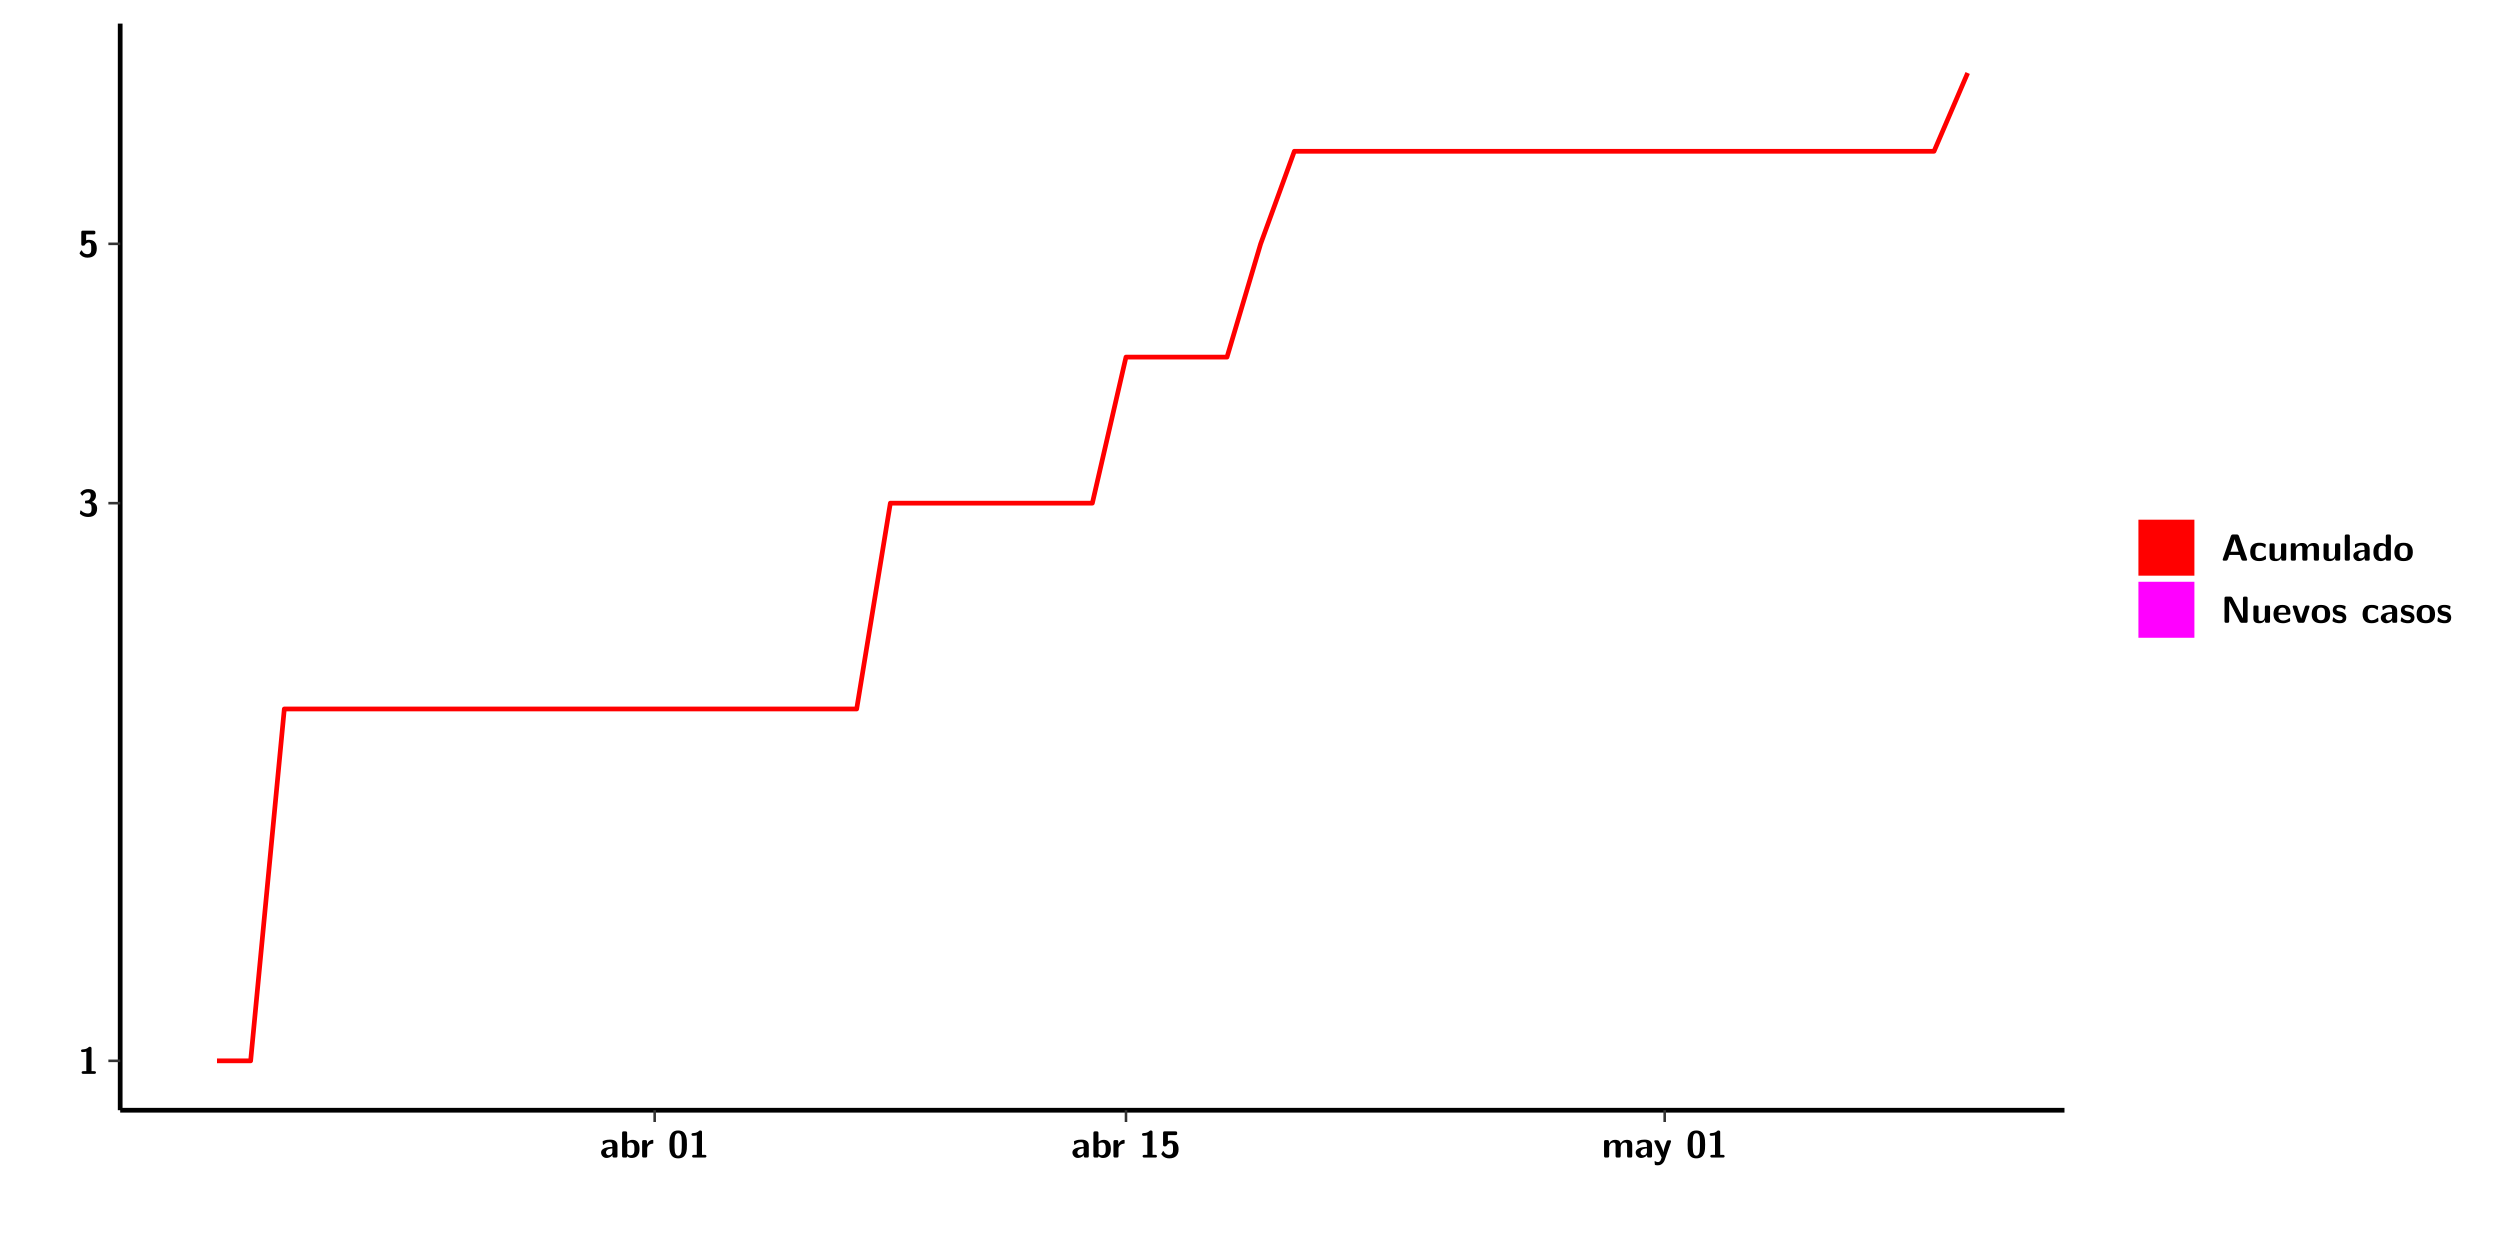
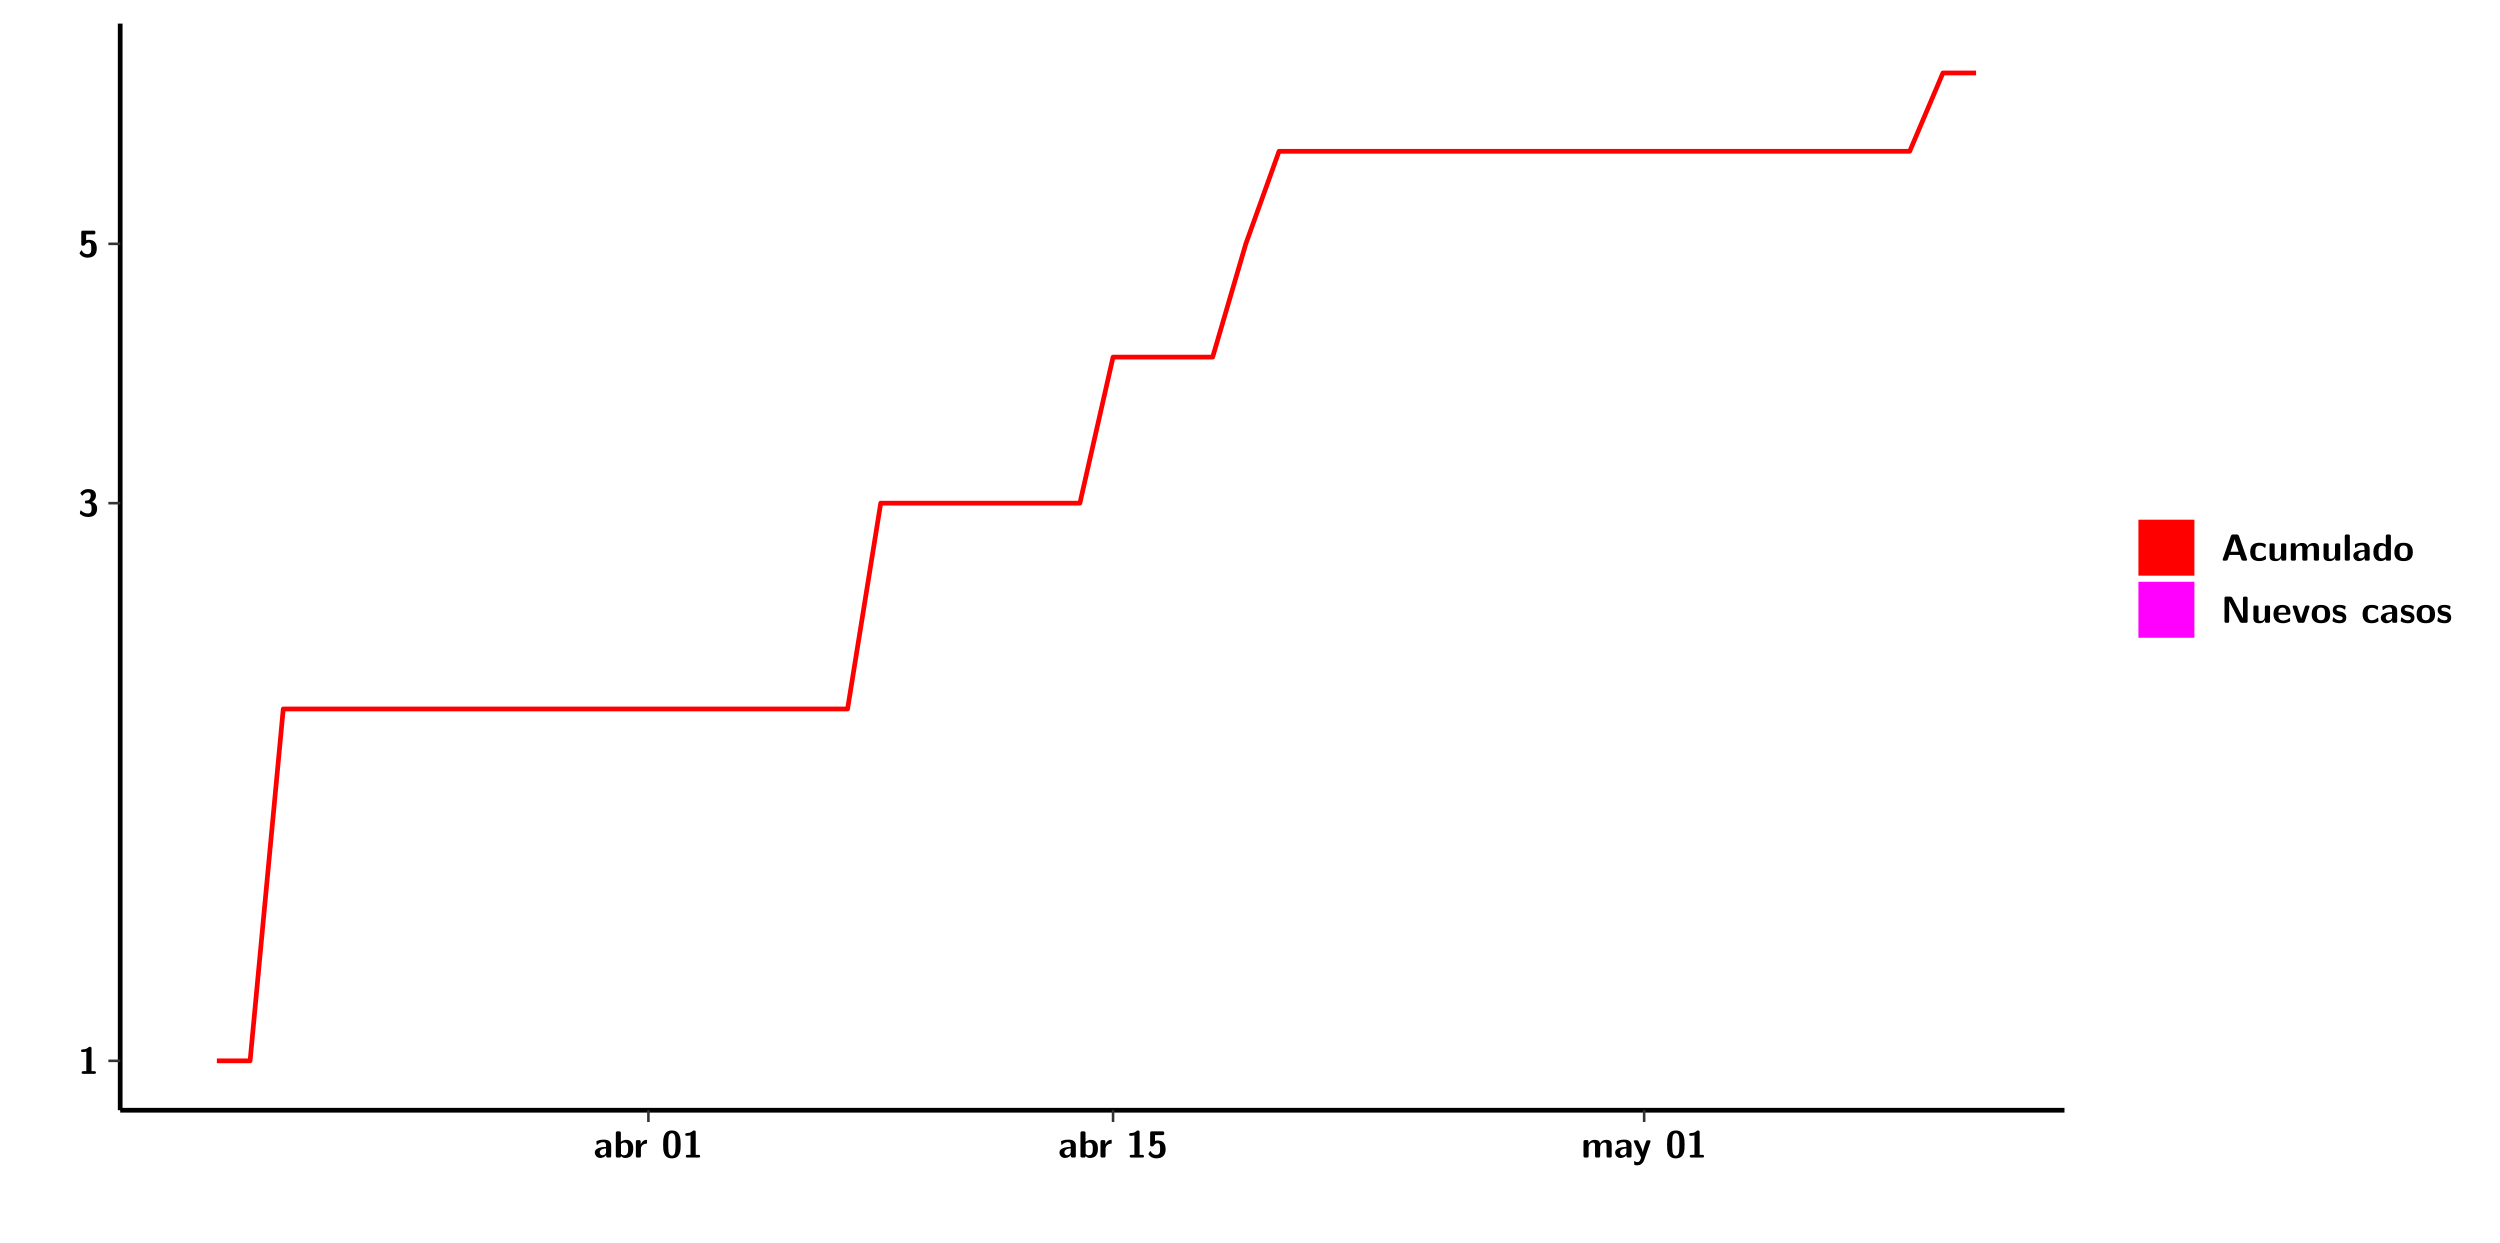
<svg xmlns="http://www.w3.org/2000/svg" xmlns:xlink="http://www.w3.org/1999/xlink" width="579.653pt" height="288pt" viewBox="0 0 579.653 288" version="1.1">
  <defs>
    <g>
      <symbol overflow="visible" id="glyph0-0">
        <path style="stroke:none;" d="" />
      </symbol>
      <symbol overflow="visible" id="glyph0-1">
        <path style="stroke:none;" d="M 3.109 -5.859 C 3.109 -6.016 3.109 -6.281 2.719 -6.281 C 2.547 -6.281 2.516 -6.266 2.406 -6.156 C 2.25 -6.016 1.922 -5.688 1.047 -5.672 C 0.891 -5.672 0.672 -5.609 0.672 -5.359 C 0.672 -5.047 0.969 -5.047 1.094 -5.047 C 1.344 -5.047 1.656 -5.078 1.906 -5.156 L 1.906 -0.625 L 1.234 -0.625 C 1.109 -0.625 0.812 -0.625 0.812 -0.312 C 0.812 0 1.109 0 1.234 0 L 3.719 0 C 3.828 0 4.141 0 4.141 -0.312 C 4.141 -0.625 3.828 -0.625 3.719 -0.625 L 3.109 -0.625 Z M 3.109 -5.859 " />
      </symbol>
      <symbol overflow="visible" id="glyph0-2">
        <path style="stroke:none;" d="M 0.844 -4.859 C 0.906 -4.766 0.953 -4.766 0.969 -4.766 C 1.031 -4.766 1.047 -4.797 1.094 -4.859 C 1.547 -5.5 2.172 -5.5 2.281 -5.5 C 2.844 -5.5 2.922 -5.203 2.922 -4.781 C 2.922 -4.656 2.922 -4.234 2.641 -3.906 C 2.438 -3.656 2.219 -3.641 1.953 -3.625 C 1.859 -3.609 1.688 -3.609 1.672 -3.578 C 1.609 -3.562 1.609 -3.5 1.609 -3.359 L 1.609 -3.203 C 1.609 -2.984 1.609 -2.969 1.844 -2.969 L 2.219 -2.969 C 3.031 -2.969 3.125 -2.469 3.125 -1.797 C 3.125 -1.203 3.062 -0.625 2.266 -0.625 C 1.984 -0.625 1.328 -0.688 0.75 -1.25 C 0.672 -1.328 0.656 -1.328 0.625 -1.328 C 0.531 -1.328 0.516 -1.25 0.516 -1.234 C 0.516 -1.234 0.406 -0.672 0.406 -0.625 C 0.406 -0.516 1.156 0.188 2.312 0.188 C 3.812 0.188 4.406 -0.609 4.406 -1.781 C 4.406 -2.562 3.984 -3.109 3.203 -3.297 C 3.906 -3.688 4.141 -4.266 4.141 -4.766 C 4.141 -6.156 2.891 -6.281 2.328 -6.281 C 1.125 -6.281 0.531 -5.422 0.531 -5.344 C 0.531 -5.297 0.594 -5.219 0.594 -5.219 Z M 0.844 -4.859 " />
      </symbol>
      <symbol overflow="visible" id="glyph0-3">
        <path style="stroke:none;" d="M 1.859 -5.203 L 3.578 -5.203 C 4 -5.203 4 -5.406 4 -5.641 C 4 -5.875 4 -6.078 3.578 -6.078 L 1.141 -6.078 C 0.875 -6.078 0.734 -6.031 0.734 -5.688 L 0.734 -3 C 0.734 -2.609 0.922 -2.594 1.172 -2.594 C 1.391 -2.594 1.469 -2.594 1.594 -2.812 C 1.812 -3.141 2.109 -3.328 2.469 -3.328 C 3.047 -3.328 3.047 -2.656 3.047 -1.969 C 3.047 -1.297 3.047 -0.625 2.125 -0.625 C 1.844 -0.625 1.25 -0.703 0.906 -1.406 C 0.875 -1.453 0.844 -1.5 0.781 -1.5 C 0.719 -1.5 0.703 -1.469 0.656 -1.391 C 0.531 -1.188 0.328 -0.891 0.328 -0.828 C 0.328 -0.75 0.891 0.188 2.141 0.188 C 3.562 0.188 4.328 -0.516 4.328 -1.938 C 4.328 -3.094 3.844 -3.953 2.5 -3.953 C 2.281 -3.953 2.078 -3.922 1.859 -3.844 Z M 1.859 -5.203 " />
      </symbol>
      <symbol overflow="visible" id="glyph0-4">
        <path style="stroke:none;" d="M 4.062 -2.766 C 4.062 -4.156 2.734 -4.156 2.297 -4.156 C 1.891 -4.156 1.453 -4.125 0.859 -3.891 C 0.672 -3.797 0.625 -3.781 0.625 -3.688 C 0.625 -3.625 0.688 -3.109 0.688 -3.047 C 0.703 -2.984 0.75 -2.938 0.812 -2.938 C 0.844 -2.938 0.875 -2.969 0.906 -3 C 1.281 -3.391 1.719 -3.578 2.266 -3.578 C 2.734 -3.578 2.875 -3.297 2.875 -2.781 L 2.875 -2.469 C 2.562 -2.469 0.266 -2.453 0.266 -1.172 C 0.266 -0.547 0.766 0.094 1.531 0.094 C 1.828 0.094 2.484 0.016 2.906 -0.594 L 2.906 -0.422 C 2.906 -0.141 2.969 0 3.328 0 L 3.641 0 C 3.984 0 4.062 -0.109 4.062 -0.422 Z M 2.875 -1.344 C 2.875 -0.531 2.047 -0.531 2.016 -0.531 C 1.641 -0.531 1.406 -0.844 1.406 -1.188 C 1.406 -2.047 2.625 -2.109 2.875 -2.109 Z M 2.875 -1.344 " />
      </symbol>
      <symbol overflow="visible" id="glyph0-5">
        <path style="stroke:none;" d="M 1.703 -5.656 C 1.703 -5.938 1.641 -6.078 1.281 -6.078 L 0.953 -6.078 C 0.641 -6.078 0.531 -5.984 0.531 -5.656 L 0.531 -0.422 C 0.531 -0.109 0.625 0 0.953 0 L 1.312 0 C 1.453 0 1.719 0 1.734 -0.344 C 2.125 0.094 2.578 0.094 2.719 0.094 C 4.578 0.094 4.578 -1.594 4.578 -2.031 C 4.578 -2.453 4.578 -4.109 2.938 -4.109 C 2.219 -4.109 1.781 -3.703 1.703 -3.625 Z M 1.734 -3.172 C 1.844 -3.281 2.109 -3.484 2.5 -3.484 C 3.391 -3.484 3.391 -2.672 3.391 -2.016 C 3.391 -1.375 3.391 -0.531 2.406 -0.531 C 2.047 -0.531 1.828 -0.75 1.734 -0.875 Z M 1.734 -3.172 " />
      </symbol>
      <symbol overflow="visible" id="glyph0-6">
        <path style="stroke:none;" d="M 1.703 -2.016 C 1.703 -2.844 2.391 -3.188 2.938 -3.219 C 3.109 -3.234 3.125 -3.234 3.125 -3.469 L 3.125 -3.875 C 3.125 -4.047 3.125 -4.109 2.969 -4.109 C 2.719 -4.109 2.078 -4.031 1.672 -3.078 L 1.656 -3.078 L 1.656 -3.641 C 1.656 -3.922 1.594 -4.062 1.234 -4.062 L 0.953 -4.062 C 0.641 -4.062 0.531 -3.969 0.531 -3.641 L 0.531 -0.422 C 0.531 -0.109 0.625 0 0.953 0 L 1.281 0 C 1.609 0 1.703 -0.109 1.703 -0.422 Z M 1.703 -2.016 " />
      </symbol>
      <symbol overflow="visible" id="glyph0-7">
        <path style="stroke:none;" d="M 4.438 -3 C 4.438 -4.203 4.438 -6.281 2.406 -6.281 C 0.375 -6.281 0.375 -4.219 0.375 -3 C 0.375 -1.812 0.375 0.188 2.406 0.188 C 4.438 0.188 4.438 -1.781 4.438 -3 Z M 2.406 -0.438 C 1.75 -0.438 1.656 -1.25 1.625 -1.484 C 1.562 -1.953 1.562 -2.766 1.562 -3.125 C 1.562 -3.641 1.562 -4.203 1.625 -4.641 C 1.641 -4.875 1.734 -5.641 2.406 -5.641 C 3.047 -5.641 3.156 -4.906 3.188 -4.734 C 3.25 -4.281 3.25 -3.594 3.25 -3.125 C 3.25 -2.625 3.25 -1.953 3.188 -1.469 C 3.156 -1.234 3.062 -0.438 2.406 -0.438 Z M 2.406 -0.438 " />
      </symbol>
      <symbol overflow="visible" id="glyph0-8">
        <path style="stroke:none;" d="M 7.062 -2.844 C 7.062 -3.75 6.672 -4.109 5.781 -4.109 C 5.156 -4.109 4.688 -3.828 4.359 -3.25 C 4.219 -4.078 3.484 -4.109 3.109 -4.109 C 2.938 -4.109 2.578 -4.109 2.188 -3.828 C 1.906 -3.625 1.734 -3.344 1.672 -3.203 L 1.672 -3.641 C 1.672 -3.922 1.609 -4.062 1.25 -4.062 L 0.953 -4.062 C 0.625 -4.062 0.531 -3.969 0.531 -3.641 L 0.531 -0.422 C 0.531 -0.109 0.625 0 0.953 0 L 1.297 0 C 1.625 0 1.719 -0.109 1.719 -0.422 L 1.719 -2.359 C 1.719 -3.141 2.25 -3.484 2.688 -3.484 C 3.109 -3.484 3.203 -3.297 3.203 -2.828 L 3.203 -0.422 C 3.203 -0.109 3.297 0 3.625 0 L 3.969 0 C 4.297 0 4.391 -0.109 4.391 -0.422 L 4.391 -2.359 C 4.391 -3.141 4.922 -3.484 5.359 -3.484 C 5.781 -3.484 5.875 -3.297 5.875 -2.828 L 5.875 -0.422 C 5.875 -0.109 5.969 0 6.297 0 L 6.641 0 C 6.984 0 7.062 -0.109 7.062 -0.422 Z M 7.062 -2.844 " />
      </symbol>
      <symbol overflow="visible" id="glyph0-9">
        <path style="stroke:none;" d="M 4.109 -3.609 C 4.141 -3.719 4.141 -3.734 4.141 -3.781 C 4.141 -4.016 3.906 -4.016 3.797 -4.016 L 3.609 -4.016 C 3.469 -4.016 3.266 -4.016 3.141 -3.812 C 3.109 -3.766 2.406 -1.828 2.359 -1.25 L 2.344 -1.25 C 2.312 -1.672 1.953 -2.484 1.562 -3.328 C 1.328 -3.891 1.266 -4.016 0.828 -4.016 L 0.594 -4.016 C 0.469 -4.016 0.25 -4.016 0.25 -3.781 C 0.25 -3.75 0.281 -3.688 0.297 -3.641 L 1.953 0 C 1.891 0.188 1.859 0.281 1.828 0.375 C 1.734 0.656 1.578 1.047 1.109 1.047 C 0.812 1.047 0.609 0.922 0.516 0.875 C 0.469 0.844 0.453 0.828 0.422 0.828 C 0.391 0.828 0.312 0.859 0.312 0.969 C 0.312 1.031 0.375 1.641 0.391 1.672 C 0.469 1.781 0.953 1.797 1.094 1.797 C 2.172 1.797 2.609 0.766 2.672 0.547 Z M 4.109 -3.609 " />
      </symbol>
      <symbol overflow="visible" id="glyph0-10">
        <path style="stroke:none;" d="M 4.156 -5.703 C 4.031 -6.078 3.766 -6.078 3.594 -6.078 L 2.828 -6.078 C 2.641 -6.078 2.391 -6.078 2.266 -5.703 L 0.406 -0.406 C 0.375 -0.297 0.375 -0.281 0.375 -0.234 C 0.375 0 0.594 0 0.703 0 L 1.031 0 C 1.188 0 1.453 0 1.578 -0.344 L 1.922 -1.328 L 4.344 -1.328 L 4.641 -0.484 C 4.75 -0.172 4.812 0 5.234 0 L 5.703 0 C 5.828 0 6.047 0 6.047 -0.234 C 6.047 -0.281 6.047 -0.297 6 -0.406 Z M 2.812 -3.938 C 2.938 -4.328 3.062 -4.656 3.125 -4.969 L 3.141 -4.969 C 3.188 -4.766 3.188 -4.75 3.25 -4.547 L 4.078 -2.078 L 2.188 -2.078 Z M 2.812 -3.938 " />
      </symbol>
      <symbol overflow="visible" id="glyph0-11">
        <path style="stroke:none;" d="M 4 -0.438 C 4 -0.531 3.969 -0.938 3.953 -1.047 C 3.953 -1.078 3.938 -1.172 3.844 -1.172 C 3.812 -1.172 3.797 -1.172 3.703 -1.078 C 3.562 -0.953 3.141 -0.594 2.422 -0.594 C 1.516 -0.594 1.516 -1.469 1.516 -2.031 C 1.516 -2.75 1.562 -3.484 2.453 -3.484 C 3.031 -3.484 3.266 -3.344 3.578 -3.078 C 3.688 -2.984 3.703 -2.984 3.734 -2.984 C 3.828 -2.984 3.844 -3.062 3.844 -3.094 C 3.859 -3.172 3.953 -3.656 3.953 -3.703 C 3.953 -3.781 3.891 -3.812 3.75 -3.891 C 3.328 -4.078 3.062 -4.156 2.453 -4.156 C 1.141 -4.156 0.328 -3.547 0.328 -2.016 C 0.328 -0.562 1.078 0.094 2.406 0.094 C 2.641 0.094 3.172 0.094 3.75 -0.203 C 4 -0.344 4 -0.344 4 -0.438 Z M 4 -0.438 " />
      </symbol>
      <symbol overflow="visible" id="glyph0-12">
        <path style="stroke:none;" d="M 4.391 -3.594 C 4.391 -3.875 4.328 -4.016 3.969 -4.016 L 3.609 -4.016 C 3.281 -4.016 3.188 -3.906 3.188 -3.594 L 3.188 -1.516 C 3.188 -0.938 2.891 -0.438 2.266 -0.438 C 1.766 -0.438 1.719 -0.562 1.719 -1.031 L 1.719 -3.594 C 1.719 -3.875 1.656 -4.016 1.297 -4.016 L 0.953 -4.016 C 0.625 -4.016 0.531 -3.922 0.531 -3.594 L 0.531 -1.109 C 0.531 -0.172 1.031 0.094 1.953 0.094 C 2.188 0.094 2.812 0.094 3.219 -0.656 L 3.219 -0.422 C 3.219 -0.141 3.281 0 3.641 0 L 3.969 0 C 4.297 0 4.391 -0.109 4.391 -0.422 Z M 4.391 -3.594 " />
      </symbol>
      <symbol overflow="visible" id="glyph0-13">
        <path style="stroke:none;" d="M 1.703 -5.656 C 1.703 -5.938 1.641 -6.078 1.281 -6.078 L 0.953 -6.078 C 0.641 -6.078 0.531 -5.984 0.531 -5.656 L 0.531 -0.422 C 0.531 -0.109 0.625 0 0.953 0 L 1.281 0 C 1.609 0 1.703 -0.109 1.703 -0.422 Z M 1.703 -5.656 " />
      </symbol>
      <symbol overflow="visible" id="glyph0-14">
        <path style="stroke:none;" d="M 4.375 -5.656 C 4.375 -5.938 4.312 -6.078 3.953 -6.078 L 3.625 -6.078 C 3.297 -6.078 3.203 -5.969 3.203 -5.656 L 3.203 -3.672 C 2.812 -4.047 2.375 -4.109 2.109 -4.109 C 0.328 -4.109 0.328 -2.422 0.328 -2 C 0.328 -1.594 0.328 0.094 2.062 0.094 C 2.422 0.094 2.812 -0.016 3.188 -0.406 C 3.188 -0.094 3.297 0 3.609 0 L 3.953 0 C 4.281 0 4.375 -0.109 4.375 -0.422 Z M 3.188 -1.094 C 3.188 -0.953 3.188 -0.875 2.922 -0.688 C 2.703 -0.547 2.5 -0.531 2.406 -0.531 C 1.516 -0.531 1.516 -1.344 1.516 -2 C 1.516 -2.656 1.516 -3.484 2.5 -3.484 C 2.75 -3.484 2.984 -3.391 3.188 -3.203 Z M 3.188 -1.094 " />
      </symbol>
      <symbol overflow="visible" id="glyph0-15">
        <path style="stroke:none;" d="M 4.547 -1.969 C 4.547 -3.406 3.844 -4.156 2.406 -4.156 C 0.953 -4.156 0.266 -3.391 0.266 -1.969 C 0.266 -0.547 1.031 0.094 2.406 0.094 C 3.781 0.094 4.547 -0.531 4.547 -1.969 Z M 2.406 -0.594 C 1.469 -0.594 1.469 -1.375 1.469 -2.078 C 1.469 -2.75 1.469 -3.531 2.406 -3.531 C 3.344 -3.531 3.344 -2.766 3.344 -2.078 C 3.344 -1.391 3.344 -0.594 2.406 -0.594 Z M 2.406 -0.594 " />
      </symbol>
      <symbol overflow="visible" id="glyph0-16">
        <path style="stroke:none;" d="M 2.656 -5.734 C 2.469 -6.078 2.203 -6.078 2.031 -6.078 L 1.219 -6.078 C 0.906 -6.078 0.797 -5.984 0.797 -5.656 L 0.797 -0.422 C 0.797 -0.109 0.891 0 1.219 0 L 1.453 0 C 1.781 0 1.875 -0.109 1.875 -0.422 L 1.875 -5.016 L 1.891 -5.016 L 4.297 -0.344 C 4.484 0 4.75 0 4.922 0 L 5.734 0 C 6.062 0 6.156 -0.109 6.156 -0.422 L 6.156 -5.656 C 6.156 -5.938 6.094 -6.078 5.734 -6.078 L 5.5 -6.078 C 5.156 -6.078 5.078 -5.969 5.078 -5.656 L 5.078 -1.062 L 5.062 -1.062 Z M 2.656 -5.734 " />
      </symbol>
      <symbol overflow="visible" id="glyph0-17">
        <path style="stroke:none;" d="M 3.781 -1.875 C 3.984 -1.875 4.203 -1.891 4.203 -2.281 C 4.203 -3.406 3.672 -4.156 2.359 -4.156 C 0.969 -4.156 0.266 -3.375 0.266 -2.047 C 0.266 -0.609 1.109 0.094 2.484 0.094 C 2.812 0.094 3.312 0.047 3.891 -0.234 C 4.078 -0.328 4.141 -0.359 4.141 -0.469 C 4.141 -0.531 4.125 -0.781 4.109 -0.844 C 4.078 -1.125 4.062 -1.125 3.984 -1.125 C 3.953 -1.125 3.938 -1.125 3.844 -1.047 C 3.328 -0.594 2.797 -0.531 2.516 -0.531 C 1.531 -0.531 1.422 -1.312 1.391 -1.875 Z M 1.406 -2.344 C 1.422 -2.875 1.609 -3.531 2.359 -3.531 C 3.062 -3.531 3.203 -3.031 3.219 -2.344 Z M 1.406 -2.344 " />
      </symbol>
      <symbol overflow="visible" id="glyph0-18">
        <path style="stroke:none;" d="M 4.109 -3.609 C 4.141 -3.719 4.141 -3.75 4.141 -3.766 C 4.141 -4.016 3.922 -4.016 3.797 -4.016 L 3.609 -4.016 C 3.25 -4.016 3.141 -3.891 3.062 -3.641 L 2.203 -0.984 L 1.328 -3.641 C 1.266 -3.828 1.203 -4.016 0.781 -4.016 L 0.578 -4.016 C 0.453 -4.016 0.234 -4.016 0.234 -3.766 C 0.234 -3.75 0.234 -3.719 0.266 -3.609 L 1.312 -0.375 C 1.438 0 1.703 0 1.859 0 L 2.5 0 C 2.672 0 2.938 0 3.062 -0.375 Z M 4.109 -3.609 " />
      </symbol>
      <symbol overflow="visible" id="glyph0-19">
        <path style="stroke:none;" d="M 3.469 -1.234 C 3.469 -1.734 3.203 -2.031 3.047 -2.172 C 2.703 -2.484 2.391 -2.547 2.031 -2.609 C 1.547 -2.703 1.188 -2.766 1.188 -3.109 C 1.188 -3.469 1.484 -3.547 1.828 -3.547 C 2.406 -3.547 2.719 -3.328 2.953 -3.125 C 3.047 -3.047 3.062 -3.047 3.094 -3.047 C 3.188 -3.047 3.203 -3.125 3.203 -3.156 C 3.219 -3.219 3.312 -3.719 3.312 -3.766 C 3.312 -3.906 2.844 -4.031 2.75 -4.062 C 2.406 -4.156 2.125 -4.156 1.891 -4.156 C 1.5 -4.156 0.328 -4.156 0.328 -2.906 C 0.328 -2.484 0.516 -2.219 0.75 -2 C 1.062 -1.734 1.406 -1.672 1.906 -1.562 C 2.156 -1.531 2.609 -1.453 2.609 -1.062 C 2.609 -0.656 2.266 -0.594 1.922 -0.594 C 1.531 -0.594 1.047 -0.703 0.625 -1.188 C 0.594 -1.234 0.562 -1.266 0.516 -1.266 C 0.422 -1.266 0.406 -1.188 0.391 -1.125 C 0.375 -1.016 0.266 -0.516 0.266 -0.422 C 0.266 -0.266 0.922 -0.062 0.922 -0.047 C 1.406 0.094 1.766 0.094 1.922 0.094 C 2.359 0.094 3.469 0.062 3.469 -1.234 Z M 3.469 -1.234 " />
      </symbol>
    </g>
    <clipPath id="clip1">
      <path d="M 0 0 L 576.008 0 L 576.008 288 L 0 288 Z M 0 0 " />
    </clipPath>
    <clipPath id="clip2">
      <path d="M 27.867 5.477 L 478.672 5.477 L 478.672 257.414 L 27.867 257.414 Z M 27.867 5.477 " />
    </clipPath>
  </defs>
  <g id="surface1">
    <g clip-path="url(#clip1)" clip-rule="nonzero">
      <path style="fill-rule:nonzero;fill:rgb(100%,100%,100%);fill-opacity:1;stroke-width:0.598;stroke-linecap:round;stroke-linejoin:round;stroke:rgb(100%,100%,100%);stroke-opacity:1;stroke-miterlimit:10;" d="M 0 0 L 0 288.004 L 576.008 288.004 L 576.008 0 Z M 0 0 " transform="matrix(1,0,0,-1,0,288)" />
    </g>
    <g clip-path="url(#clip2)" clip-rule="nonzero">
      <path style=" stroke:none;fill-rule:nonzero;fill:rgb(100%,100%,100%);fill-opacity:1;" d="M 27.867 257.414 L 27.867 5.477 L 478.672 5.477 L 478.672 257.414 Z M 27.867 257.414 " />
    </g>
-     <path style="fill:none;stroke-width:1.096;stroke-linecap:butt;stroke-linejoin:round;stroke:rgb(100%,0%,0%);stroke-opacity:1;stroke-miterlimit:10;" d="M 50.312 42.031 L 58.113 42.031 L 65.922 123.617 L 198.629 123.617 L 206.438 171.34 L 253.273 171.34 L 261.074 205.203 L 284.496 205.203 L 292.297 231.465 L 300.109 252.926 L 448.426 252.926 L 456.227 271.078 " transform="matrix(1,0,0,-1,0,288)" />
+     <path style="fill:none;stroke-width:1.096;stroke-linecap:butt;stroke-linejoin:round;stroke:rgb(100%,0%,0%);stroke-opacity:1;stroke-miterlimit:10;" d="M 50.281 42.031 L 57.984 42.031 L 65.676 123.617 L 196.516 123.617 L 204.207 171.34 L 250.383 171.34 L 258.074 205.203 L 281.168 205.203 L 288.859 231.465 L 296.562 252.926 L 442.785 252.926 L 450.488 271.078 L 458.18 271.078 " transform="matrix(1,0,0,-1,0,288)" />
    <path style="fill:none;stroke-width:1.096;stroke-linecap:butt;stroke-linejoin:round;stroke:rgb(0%,0%,0%);stroke-opacity:1;stroke-miterlimit:10;" d="M 27.867 30.586 L 27.867 282.523 " transform="matrix(1,0,0,-1,0,288)" />
    <g style="fill:rgb(0%,0%,0%);fill-opacity:1;">
      <use xlink:href="#glyph0-1" x="18.112" y="248.986" />
    </g>
    <g style="fill:rgb(0%,0%,0%);fill-opacity:1;">
      <use xlink:href="#glyph0-2" x="18.112" y="119.681" />
    </g>
    <g style="fill:rgb(0%,0%,0%);fill-opacity:1;">
      <use xlink:href="#glyph0-3" x="18.112" y="59.557" />
    </g>
    <path style="fill:none;stroke-width:0.598;stroke-linecap:butt;stroke-linejoin:round;stroke:rgb(20%,20%,20%);stroke-opacity:1;stroke-miterlimit:10;" d="M 25.125 42.031 L 27.867 42.031 " transform="matrix(1,0,0,-1,0,288)" />
    <path style="fill:none;stroke-width:0.598;stroke-linecap:butt;stroke-linejoin:round;stroke:rgb(20%,20%,20%);stroke-opacity:1;stroke-miterlimit:10;" d="M 25.125 171.34 L 27.867 171.34 " transform="matrix(1,0,0,-1,0,288)" />
    <path style="fill:none;stroke-width:0.598;stroke-linecap:butt;stroke-linejoin:round;stroke:rgb(20%,20%,20%);stroke-opacity:1;stroke-miterlimit:10;" d="M 25.125 231.465 L 27.867 231.465 " transform="matrix(1,0,0,-1,0,288)" />
    <path style="fill:none;stroke-width:1.096;stroke-linecap:butt;stroke-linejoin:round;stroke:rgb(0%,0%,0%);stroke-opacity:1;stroke-miterlimit:10;" d="M 27.867 30.586 L 478.672 30.586 " transform="matrix(1,0,0,-1,0,288)" />
-     <path style="fill:none;stroke-width:0.598;stroke-linecap:butt;stroke-linejoin:round;stroke:rgb(20%,20%,20%);stroke-opacity:1;stroke-miterlimit:10;" d="M 151.793 27.848 L 151.793 30.586 " transform="matrix(1,0,0,-1,0,288)" />
-     <path style="fill:none;stroke-width:0.598;stroke-linecap:butt;stroke-linejoin:round;stroke:rgb(20%,20%,20%);stroke-opacity:1;stroke-miterlimit:10;" d="M 261.074 27.848 L 261.074 30.586 " transform="matrix(1,0,0,-1,0,288)" />
-     <path style="fill:none;stroke-width:0.598;stroke-linecap:butt;stroke-linejoin:round;stroke:rgb(20%,20%,20%);stroke-opacity:1;stroke-miterlimit:10;" d="M 385.977 27.848 L 385.977 30.586 " transform="matrix(1,0,0,-1,0,288)" />
+     <path style="fill:none;stroke-width:0.598;stroke-linecap:butt;stroke-linejoin:round;stroke:rgb(20%,20%,20%);stroke-opacity:1;stroke-miterlimit:10;" d="M 150.34 27.848 L 150.34 30.586 " transform="matrix(1,0,0,-1,0,288)" />
+     <path style="fill:none;stroke-width:0.598;stroke-linecap:butt;stroke-linejoin:round;stroke:rgb(20%,20%,20%);stroke-opacity:1;stroke-miterlimit:10;" d="M 258.074 27.848 L 258.074 30.586 " transform="matrix(1,0,0,-1,0,288)" />
+     <path style="fill:none;stroke-width:0.598;stroke-linecap:butt;stroke-linejoin:round;stroke:rgb(20%,20%,20%);stroke-opacity:1;stroke-miterlimit:10;" d="M 381.215 27.848 L 381.215 30.586 " transform="matrix(1,0,0,-1,0,288)" />
    <g style="fill:rgb(0%,0%,0%);fill-opacity:1;">
-       <use xlink:href="#glyph0-4" x="139.103" y="268.394" />
-       <use xlink:href="#glyph0-5" x="143.706" y="268.394" />
+       <use xlink:href="#glyph0-4" x="137.648" y="268.394" />
+       <use xlink:href="#glyph0-5" x="142.251" y="268.394" />
    </g>
    <g style="fill:rgb(0%,0%,0%);fill-opacity:1;">
-       <use xlink:href="#glyph0-6" x="148.353" y="268.394" />
+       <use xlink:href="#glyph0-6" x="146.898" y="268.394" />
    </g>
    <g style="fill:rgb(0%,0%,0%);fill-opacity:1;">
-       <use xlink:href="#glyph0-7" x="154.834" y="268.394" />
-       <use xlink:href="#glyph0-1" x="159.656" y="268.394" />
+       <use xlink:href="#glyph0-7" x="153.379" y="268.394" />
+       <use xlink:href="#glyph0-1" x="158.201" y="268.394" />
    </g>
    <g style="fill:rgb(0%,0%,0%);fill-opacity:1;">
-       <use xlink:href="#glyph0-4" x="248.383" y="268.394" />
-       <use xlink:href="#glyph0-5" x="252.986" y="268.394" />
+       <use xlink:href="#glyph0-4" x="245.384" y="268.394" />
+       <use xlink:href="#glyph0-5" x="249.987" y="268.394" />
    </g>
    <g style="fill:rgb(0%,0%,0%);fill-opacity:1;">
-       <use xlink:href="#glyph0-6" x="257.633" y="268.394" />
+       <use xlink:href="#glyph0-6" x="254.634" y="268.394" />
    </g>
    <g style="fill:rgb(0%,0%,0%);fill-opacity:1;">
-       <use xlink:href="#glyph0-1" x="264.114" y="268.394" />
-       <use xlink:href="#glyph0-3" x="268.936" y="268.394" />
+       <use xlink:href="#glyph0-1" x="261.115" y="268.394" />
+       <use xlink:href="#glyph0-3" x="265.937" y="268.394" />
    </g>
    <g style="fill:rgb(0%,0%,0%);fill-opacity:1;">
-       <use xlink:href="#glyph0-8" x="371.385" y="268.394" />
-       <use xlink:href="#glyph0-4" x="378.983" y="268.394" />
+       <use xlink:href="#glyph0-8" x="366.623" y="268.394" />
+       <use xlink:href="#glyph0-4" x="374.221" y="268.394" />
    </g>
    <g style="fill:rgb(0%,0%,0%);fill-opacity:1;">
-       <use xlink:href="#glyph0-9" x="383.314" y="268.394" />
+       <use xlink:href="#glyph0-9" x="378.552" y="268.394" />
    </g>
    <g style="fill:rgb(0%,0%,0%);fill-opacity:1;">
-       <use xlink:href="#glyph0-7" x="390.915" y="268.394" />
-       <use xlink:href="#glyph0-1" x="395.737" y="268.394" />
+       <use xlink:href="#glyph0-7" x="386.153" y="268.394" />
+       <use xlink:href="#glyph0-1" x="390.975" y="268.394" />
    </g>
    <path style=" stroke:none;fill-rule:nonzero;fill:rgb(100%,100%,100%);fill-opacity:1;" d="M 489.629 154.062 L 489.629 108.828 L 570.527 108.828 L 570.527 154.062 Z M 489.629 154.062 " />
    <path style=" stroke:none;fill-rule:nonzero;fill:rgb(100%,0%,0%);fill-opacity:1;" d="M 495.816 133.477 L 495.816 120.496 L 508.797 120.496 L 508.797 133.477 Z M 495.816 133.477 " />
    <path style=" stroke:none;fill-rule:nonzero;fill:rgb(100%,0%,100%);fill-opacity:1;" d="M 495.816 147.875 L 495.816 134.891 L 508.797 134.891 L 508.797 147.875 Z M 495.816 147.875 " />
    <g style="fill:rgb(0%,0%,0%);fill-opacity:1;">
      <use xlink:href="#glyph0-10" x="514.979" y="130.002" />
      <use xlink:href="#glyph0-11" x="521.408" y="130.002" />
      <use xlink:href="#glyph0-12" x="525.694" y="130.002" />
      <use xlink:href="#glyph0-8" x="530.613" y="130.002" />
      <use xlink:href="#glyph0-12" x="538.212" y="130.002" />
      <use xlink:href="#glyph0-13" x="543.131" y="130.002" />
      <use xlink:href="#glyph0-4" x="545.372" y="130.002" />
      <use xlink:href="#glyph0-14" x="549.975" y="130.002" />
      <use xlink:href="#glyph0-15" x="554.894" y="130.002" />
    </g>
    <g style="fill:rgb(0%,0%,0%);fill-opacity:1;">
      <use xlink:href="#glyph0-16" x="514.979" y="144.408" />
      <use xlink:href="#glyph0-12" x="521.944" y="144.408" />
      <use xlink:href="#glyph0-17" x="526.864" y="144.408" />
      <use xlink:href="#glyph0-18" x="531.345" y="144.408" />
      <use xlink:href="#glyph0-15" x="535.728" y="144.408" />
      <use xlink:href="#glyph0-19" x="540.55" y="144.408" />
    </g>
    <g style="fill:rgb(0%,0%,0%);fill-opacity:1;">
      <use xlink:href="#glyph0-11" x="547.465" y="144.408" />
      <use xlink:href="#glyph0-4" x="551.751" y="144.408" />
      <use xlink:href="#glyph0-19" x="556.354" y="144.408" />
      <use xlink:href="#glyph0-15" x="560.051" y="144.408" />
      <use xlink:href="#glyph0-19" x="564.872" y="144.408" />
    </g>
  </g>
</svg>
